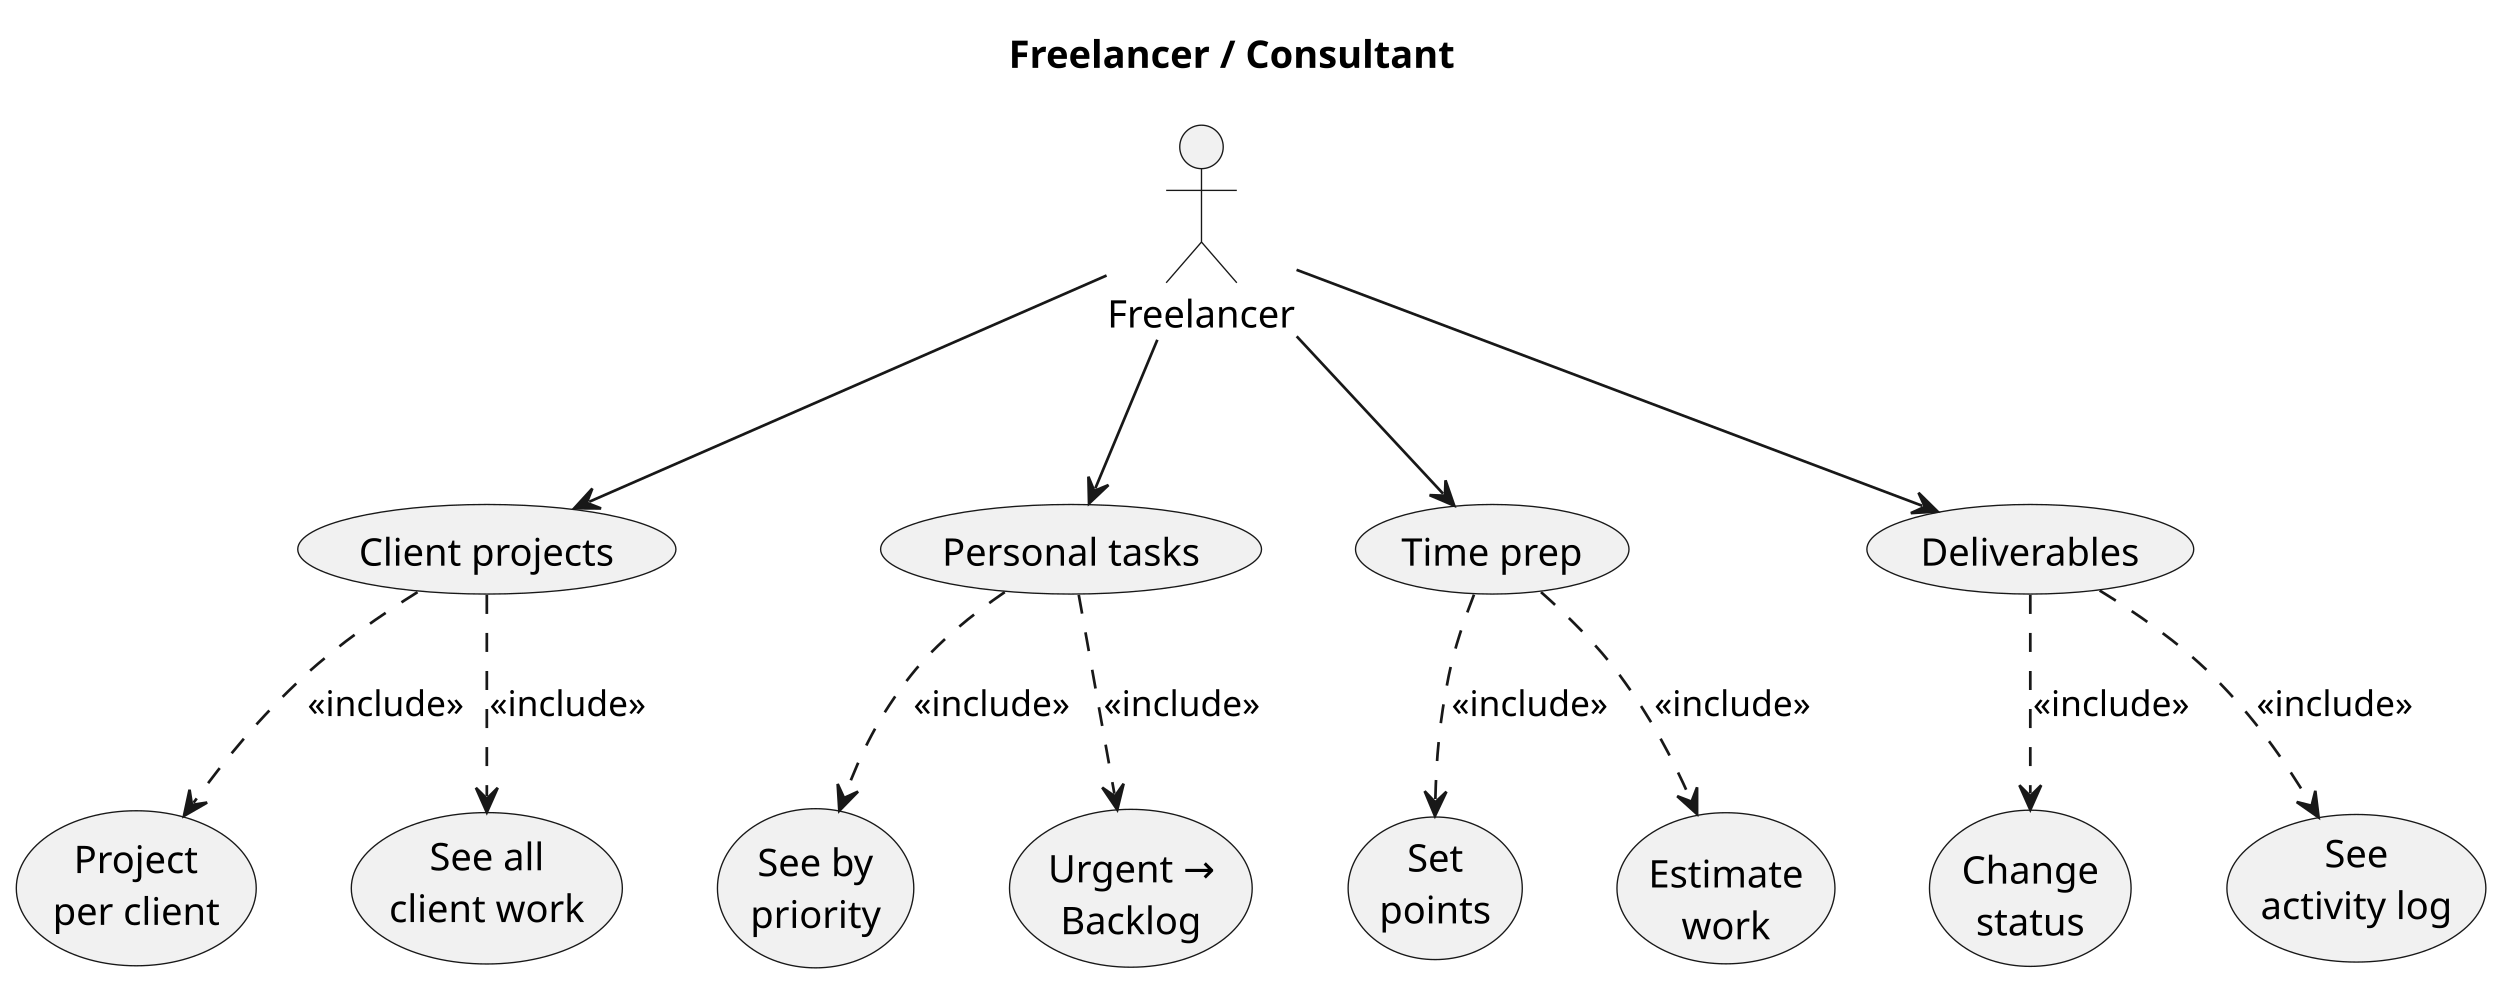
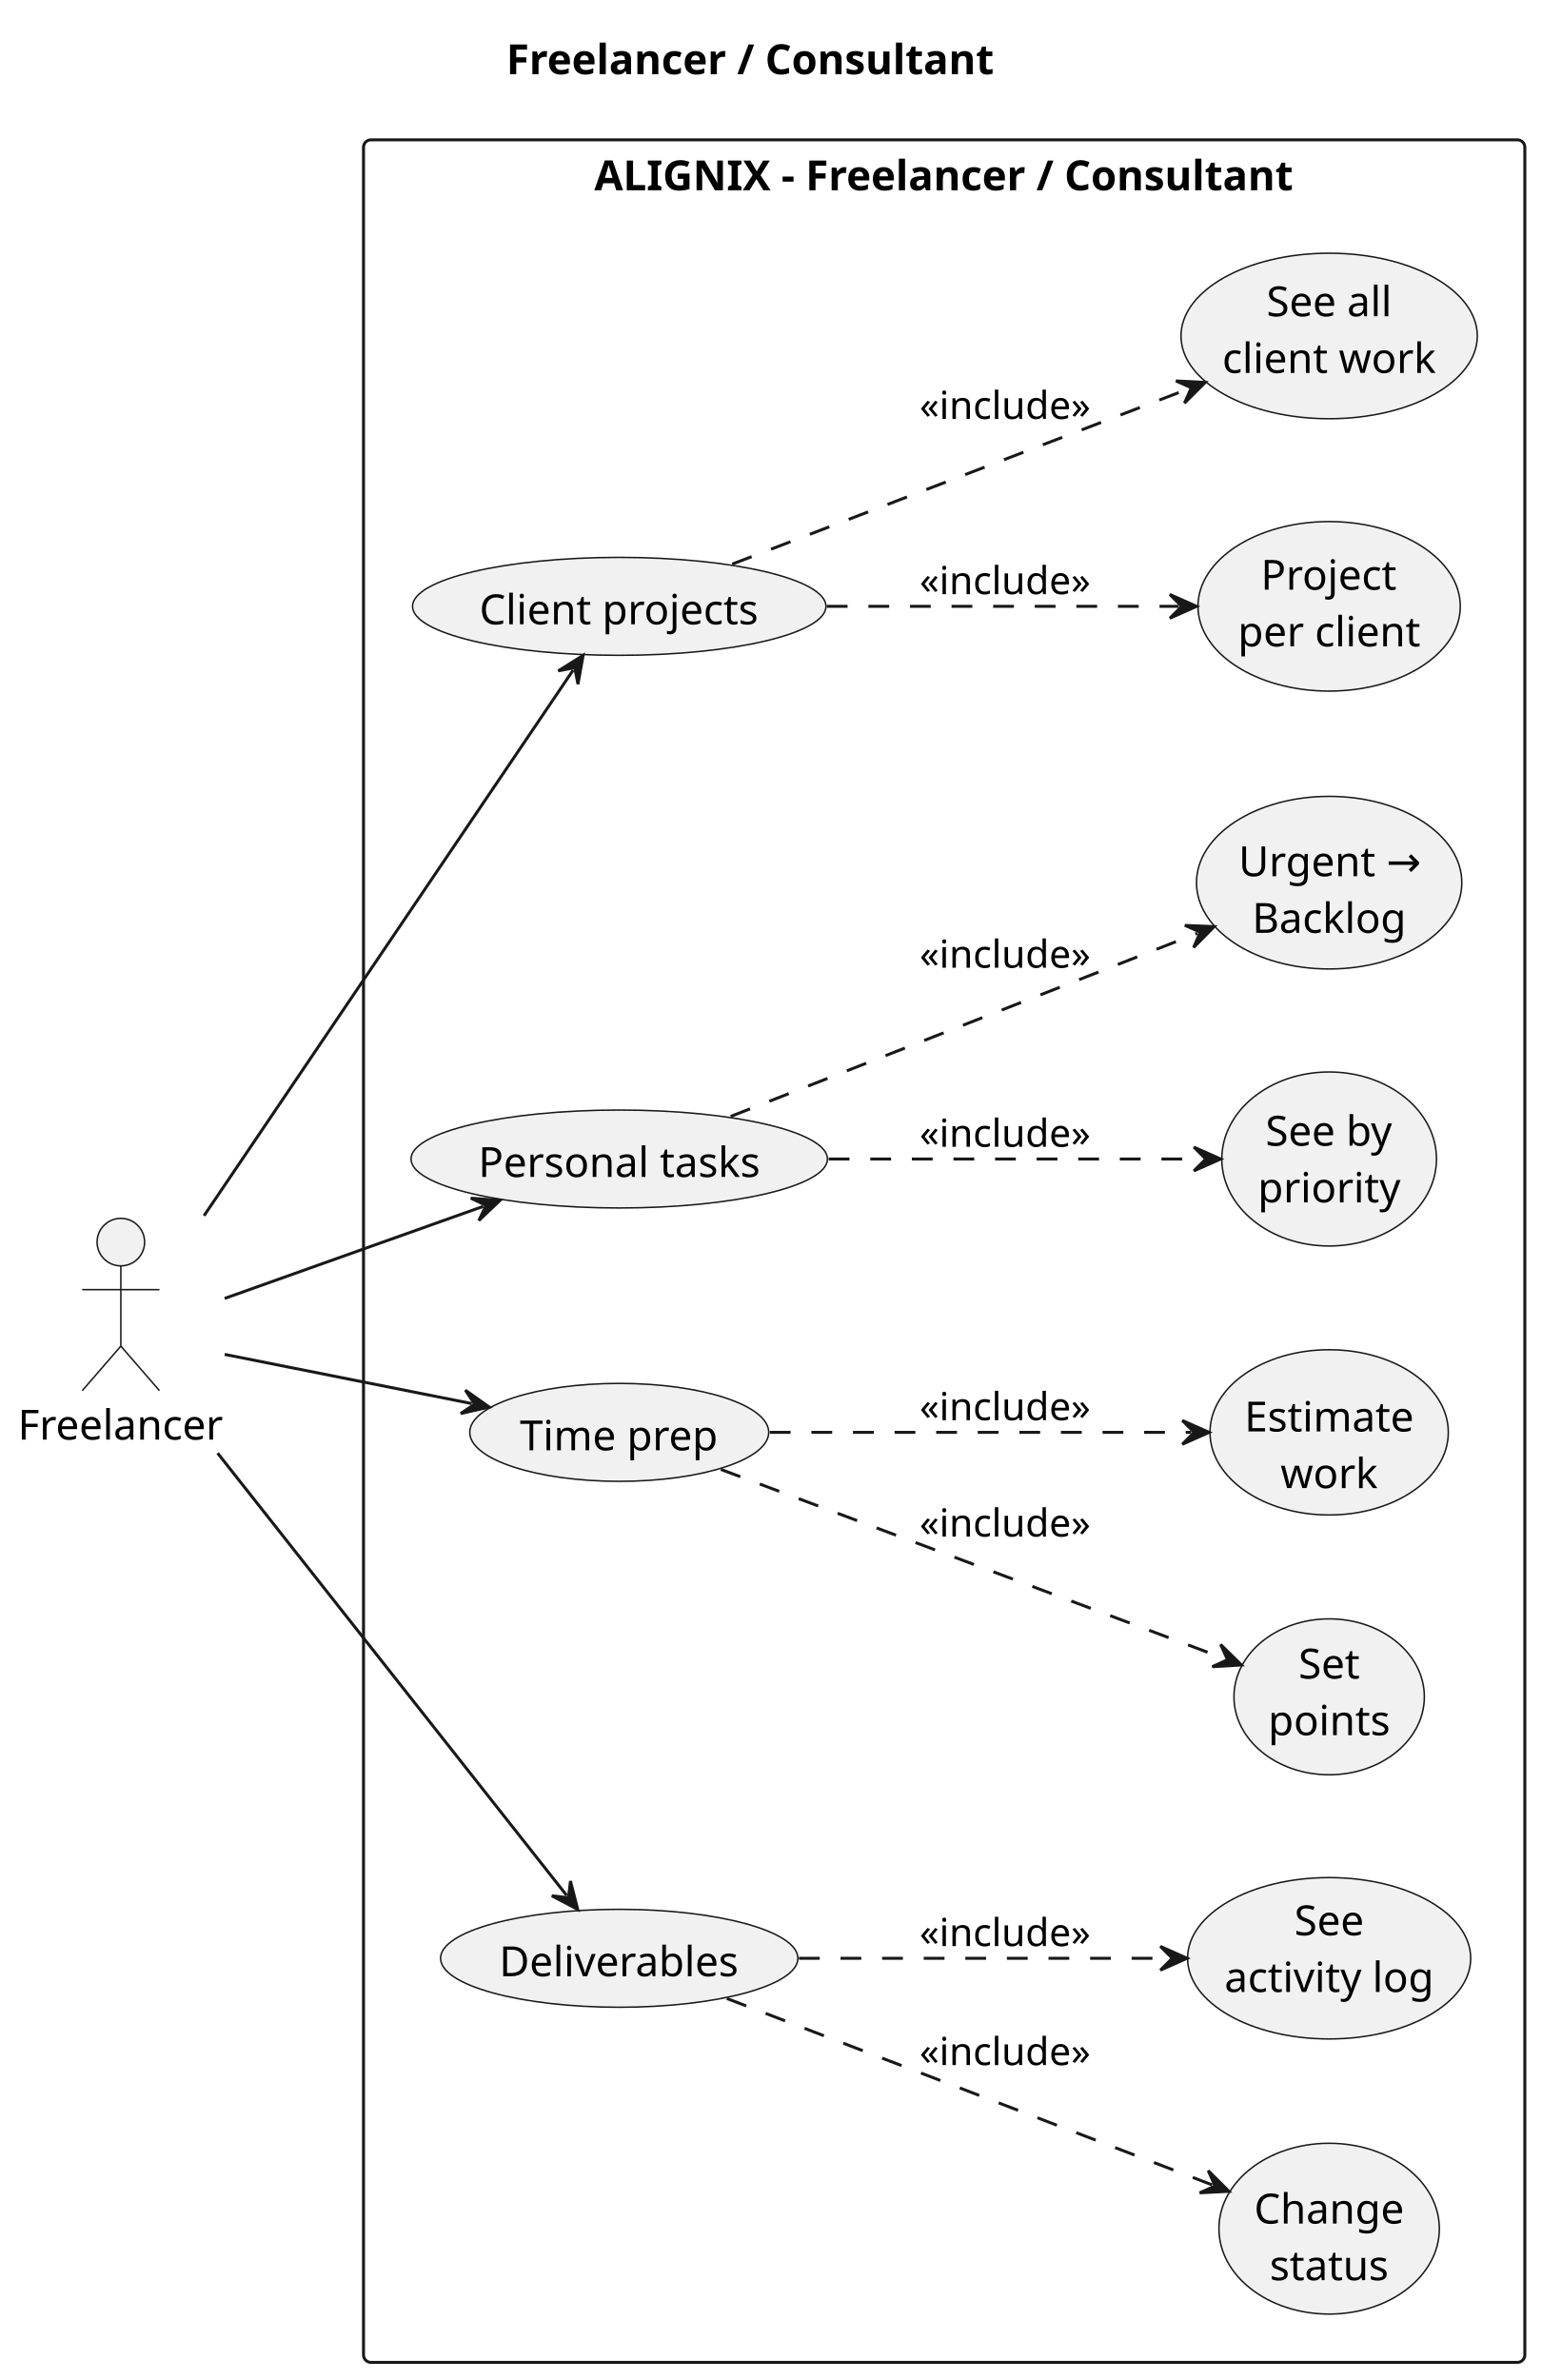
- <svg xmlns="http://www.w3.org/2000/svg" contentStyleType="text/css" data-diagram-type="DESCRIPTION" height="362px" preserveAspectRatio="none" style="width:920px;height:362px;background:#FFFFFF;" version="1.1" viewBox="0 0 920 362" width="920px" zoomAndPan="magnify">
+ <svg xmlns="http://www.w3.org/2000/svg" contentStyleType="text/css" data-diagram-type="DESCRIPTION" height="801px" preserveAspectRatio="none" style="width:519px;height:801px;background:#FFFFFF;" version="1.1" viewBox="0 0 519 801" width="519px" zoomAndPan="magnify">
  <defs />
  <g>
-     <g class="title" data-source-line="2">
-       <text fill="#000000" font-family="sans-serif" font-size="14" font-weight="bold" lengthAdjust="spacing" textLength="164.415" x="371.192" y="24.966">Freelancer / Consultant</text>
+     <g class="title" data-source-line="3">
+       <text fill="#000000" font-family="sans-serif" font-size="14" font-weight="bold" lengthAdjust="spacing" textLength="164.415" x="170.427" y="24.966">Freelancer / Consultant</text>
    </g>
-     <g class="entity" data-entity="Freelancer" data-source-line="4" data-uid="ent0002" id="entity_Freelancer">
-       <ellipse cx="442.148" cy="54.068" fill="#F1F1F1" rx="8" ry="8" style="stroke:#181818;stroke-width:0.5;" />
-       <path d="M442.148,62.068 L442.148,89.068 M429.148,70.068 L455.148,70.068 M442.148,89.068 L429.148,104.068 M442.148,89.068 L455.148,104.068" fill="none" style="stroke:#181818;stroke-width:0.5;" />
-       <text fill="#000000" font-family="sans-serif" font-size="14" lengthAdjust="spacing" textLength="69.356" x="407.47" y="120.534">Freelancer</text>
+     <g class="cluster" data-entity="System" data-source-line="8" data-uid="ent0003" id="cluster_System">
+       <rect fill="none" height="748" rx="2.5" ry="2.5" style="stroke:#181818;stroke-width:1;" width="390.91" x="122.36" y="47.068" />
+       <text fill="#000000" font-family="sans-serif" font-size="14" font-weight="bold" lengthAdjust="spacing" textLength="235.521" x="200.054" y="64.034">ALIGNIX - Freelancer / Consultant</text>
    </g>
-     <g class="entity" data-entity="UC_CLIENTS" data-source-line="7" data-uid="ent0003" id="entity_UC_CLIENTS">
-       <ellipse cx="179.154" cy="202.131" fill="#F1F1F1" rx="69.584" ry="16.483" style="stroke:#181818;stroke-width:0.5;" />
-       <text fill="#000000" font-family="sans-serif" font-size="14" lengthAdjust="spacing" textLength="94.164" x="132.072" y="208.165">Client projects</text>
+     <g class="entity" data-entity="UC_CLIENTS" data-source-line="11" data-uid="ent0004" id="entity_UC_CLIENTS">
+       <ellipse cx="208.444" cy="204.071" fill="#F1F1F1" rx="69.584" ry="16.483" style="stroke:#181818;stroke-width:0.5;" />
+       <text fill="#000000" font-family="sans-serif" font-size="14" lengthAdjust="spacing" textLength="94.164" x="161.362" y="210.105">Client projects</text>
    </g>
-     <g class="entity" data-entity="UC_PERSONAL" data-source-line="8" data-uid="ent0004" id="entity_UC_PERSONAL">
-       <ellipse cx="394.149" cy="202.131" fill="#F1F1F1" rx="70.089" ry="16.483" style="stroke:#181818;stroke-width:0.5;" />
-       <text fill="#000000" font-family="sans-serif" font-size="14" lengthAdjust="spacing" textLength="94.878" x="346.71" y="208.165">Personal tasks</text>
+     <g class="entity" data-entity="UC_PERSONAL" data-source-line="12" data-uid="ent0005" id="entity_UC_PERSONAL">
+       <ellipse cx="208.439" cy="390.071" fill="#F1F1F1" rx="70.089" ry="16.483" style="stroke:#181818;stroke-width:0.5;" />
+       <text fill="#000000" font-family="sans-serif" font-size="14" lengthAdjust="spacing" textLength="94.878" x="161" y="396.105">Personal tasks</text>
    </g>
-     <g class="entity" data-entity="UC_TIME" data-source-line="9" data-uid="ent0005" id="entity_UC_TIME">
-       <ellipse cx="549.149" cy="202.131" fill="#F1F1F1" rx="50.319" ry="16.483" style="stroke:#181818;stroke-width:0.5;" />
-       <text fill="#000000" font-family="sans-serif" font-size="14" lengthAdjust="spacing" textLength="66.92" x="515.689" y="208.165">Time prep</text>
+     <g class="entity" data-entity="UC_TIME" data-source-line="13" data-uid="ent0006" id="entity_UC_TIME">
+       <ellipse cx="208.439" cy="482.071" fill="#F1F1F1" rx="50.319" ry="16.483" style="stroke:#181818;stroke-width:0.5;" />
+       <text fill="#000000" font-family="sans-serif" font-size="14" lengthAdjust="spacing" textLength="66.92" x="174.98" y="488.105">Time prep</text>
    </g>
-     <g class="entity" data-entity="UC_DELIV" data-source-line="10" data-uid="ent0006" id="entity_UC_DELIV">
-       <ellipse cx="747.15" cy="202.131" fill="#F1F1F1" rx="60.14" ry="16.483" style="stroke:#181818;stroke-width:0.5;" />
-       <text fill="#000000" font-family="sans-serif" font-size="14" lengthAdjust="spacing" textLength="80.808" x="706.746" y="208.165">Deliverables</text>
+     <g class="entity" data-entity="UC_DELIV" data-source-line="14" data-uid="ent0007" id="entity_UC_DELIV">
+       <ellipse cx="208.44" cy="659.071" fill="#F1F1F1" rx="60.14" ry="16.483" style="stroke:#181818;stroke-width:0.5;" />
+       <text fill="#000000" font-family="sans-serif" font-size="14" lengthAdjust="spacing" textLength="80.808" x="168.036" y="665.105">Deliverables</text>
    </g>
-     <g class="entity" data-entity="UC_PROJ_PER_CLIENT" data-source-line="15" data-uid="ent0007" id="entity_UC_PROJ_PER_CLIENT">
-       <ellipse cx="50.147" cy="326.884" fill="#F1F1F1" rx="44.147" ry="28.526" style="stroke:#181818;stroke-width:0.5;" />
-       <text fill="#000000" font-family="sans-serif" font-size="14" lengthAdjust="spacing" textLength="46.004" x="27.145" y="321.287">Project</text>
-       <text fill="#000000" font-family="sans-serif" font-size="14" lengthAdjust="spacing" textLength="61.474" x="19.41" y="340.355">per client</text>
+     <g class="entity" data-entity="UC_PROJ_PER_CLIENT" data-source-line="19" data-uid="ent0008" id="entity_UC_PROJ_PER_CLIENT">
+       <ellipse cx="447.397" cy="204.064" fill="#F1F1F1" rx="44.147" ry="28.526" style="stroke:#181818;stroke-width:0.5;" />
+       <text fill="#000000" font-family="sans-serif" font-size="14" lengthAdjust="spacing" textLength="46.004" x="424.396" y="198.467">Project</text>
+       <text fill="#000000" font-family="sans-serif" font-size="14" lengthAdjust="spacing" textLength="61.474" x="416.661" y="217.535">per client</text>
    </g>
-     <g class="entity" data-entity="UC_CLIENT_OVERVIEW" data-source-line="16" data-uid="ent0008" id="entity_UC_CLIENT_OVERVIEW">
-       <ellipse cx="179.151" cy="326.892" fill="#F1F1F1" rx="49.871" ry="27.854" style="stroke:#181818;stroke-width:0.5;" />
-       <text fill="#000000" font-family="sans-serif" font-size="14" lengthAdjust="spacing" textLength="42.196" x="158.053" y="320.266">See all</text>
-       <text fill="#000000" font-family="sans-serif" font-size="14" lengthAdjust="spacing" textLength="71.918" x="143.192" y="339.334">client work</text>
+     <g class="entity" data-entity="UC_CLIENT_OVERVIEW" data-source-line="20" data-uid="ent0009" id="entity_UC_CLIENT_OVERVIEW">
+       <ellipse cx="447.401" cy="113.072" fill="#F1F1F1" rx="49.871" ry="27.854" style="stroke:#181818;stroke-width:0.5;" />
+       <text fill="#000000" font-family="sans-serif" font-size="14" lengthAdjust="spacing" textLength="42.196" x="426.303" y="106.446">See all</text>
+       <text fill="#000000" font-family="sans-serif" font-size="14" lengthAdjust="spacing" textLength="71.918" x="411.442" y="125.514">client work</text>
    </g>
-     <g class="entity" data-entity="UC_VIEW_PRI" data-source-line="19" data-uid="ent0009" id="entity_UC_VIEW_PRI">
-       <ellipse cx="300.148" cy="326.884" fill="#F1F1F1" rx="36.128" ry="29.286" style="stroke:#181818;stroke-width:0.5;" />
-       <text fill="#000000" font-family="sans-serif" font-size="14" lengthAdjust="spacing" textLength="42.868" x="278.714" y="322.409">See by</text>
-       <text fill="#000000" font-family="sans-serif" font-size="14" lengthAdjust="spacing" textLength="48.062" x="276.117" y="341.477">priority</text>
+     <g class="entity" data-entity="UC_VIEW_PRI" data-source-line="23" data-uid="ent0010" id="entity_UC_VIEW_PRI">
+       <ellipse cx="447.398" cy="390.064" fill="#F1F1F1" rx="36.128" ry="29.286" style="stroke:#181818;stroke-width:0.5;" />
+       <text fill="#000000" font-family="sans-serif" font-size="14" lengthAdjust="spacing" textLength="42.868" x="425.964" y="385.589">See by</text>
+       <text fill="#000000" font-family="sans-serif" font-size="14" lengthAdjust="spacing" textLength="48.062" x="423.367" y="404.657">priority</text>
    </g>
-     <g class="entity" data-entity="UC_PRI_FLOW" data-source-line="20" data-uid="ent0010" id="entity_UC_PRI_FLOW">
-       <ellipse cx="416.154" cy="326.886" fill="#F1F1F1" rx="44.654" ry="29.048" style="stroke:#181818;stroke-width:0.5;" />
-       <text fill="#000000" font-family="sans-serif" font-size="14" lengthAdjust="spacing" textLength="60.984" x="385.662" y="324.708">Urgent →</text>
-       <text fill="#000000" font-family="sans-serif" font-size="14" lengthAdjust="spacing" textLength="51.842" x="390.233" y="343.776">Backlog</text>
+     <g class="entity" data-entity="UC_PRI_FLOW" data-source-line="24" data-uid="ent0011" id="entity_UC_PRI_FLOW">
+       <ellipse cx="447.404" cy="297.066" fill="#F1F1F1" rx="44.654" ry="29.048" style="stroke:#181818;stroke-width:0.5;" />
+       <text fill="#000000" font-family="sans-serif" font-size="14" lengthAdjust="spacing" textLength="60.984" x="416.912" y="294.888">Urgent →</text>
+       <text fill="#000000" font-family="sans-serif" font-size="14" lengthAdjust="spacing" textLength="51.842" x="421.483" y="313.956">Backlog</text>
    </g>
-     <g class="entity" data-entity="UC_SET_POINTS" data-source-line="23" data-uid="ent0011" id="entity_UC_SET_POINTS">
-       <ellipse cx="528.153" cy="326.892" fill="#F1F1F1" rx="32.043" ry="26.235" style="stroke:#181818;stroke-width:0.5;" />
-       <text fill="#000000" font-family="sans-serif" font-size="14" lengthAdjust="spacing" textLength="20.636" x="517.835" y="320.741">Set</text>
-       <text fill="#000000" font-family="sans-serif" font-size="14" lengthAdjust="spacing" textLength="41.104" x="507.601" y="339.809">points</text>
+     <g class="entity" data-entity="UC_SET_POINTS" data-source-line="27" data-uid="ent0012" id="entity_UC_SET_POINTS">
+       <ellipse cx="447.403" cy="571.072" fill="#F1F1F1" rx="32.043" ry="26.235" style="stroke:#181818;stroke-width:0.5;" />
+       <text fill="#000000" font-family="sans-serif" font-size="14" lengthAdjust="spacing" textLength="20.636" x="437.085" y="564.922">Set</text>
+       <text fill="#000000" font-family="sans-serif" font-size="14" lengthAdjust="spacing" textLength="41.104" x="426.851" y="583.989">points</text>
    </g>
-     <g class="entity" data-entity="UC_ESTIMATE" data-source-line="24" data-uid="ent0012" id="entity_UC_ESTIMATE">
-       <ellipse cx="635.152" cy="326.886" fill="#F1F1F1" rx="40.112" ry="27.808" style="stroke:#181818;stroke-width:0.5;" />
-       <text fill="#000000" font-family="sans-serif" font-size="14" lengthAdjust="spacing" textLength="57.05" x="606.627" y="326.584">Estimate</text>
-       <text fill="#000000" font-family="sans-serif" font-size="14" lengthAdjust="spacing" textLength="32.732" x="618.786" y="345.652">work</text>
+     <g class="entity" data-entity="UC_ESTIMATE" data-source-line="28" data-uid="ent0013" id="entity_UC_ESTIMATE">
+       <ellipse cx="447.402" cy="482.066" fill="#F1F1F1" rx="40.112" ry="27.808" style="stroke:#181818;stroke-width:0.5;" />
+       <text fill="#000000" font-family="sans-serif" font-size="14" lengthAdjust="spacing" textLength="57.05" x="418.877" y="481.764">Estimate</text>
+       <text fill="#000000" font-family="sans-serif" font-size="14" lengthAdjust="spacing" textLength="32.732" x="431.036" y="500.832">work</text>
    </g>
-     <g class="entity" data-entity="UC_CHANGE_STATUS" data-source-line="27" data-uid="ent0013" id="entity_UC_CHANGE_STATUS">
-       <ellipse cx="747.146" cy="326.89" fill="#F1F1F1" rx="37.096" ry="28.742" style="stroke:#181818;stroke-width:0.5;" />
-       <text fill="#000000" font-family="sans-serif" font-size="14" lengthAdjust="spacing" textLength="50.512" x="721.891" y="325.164">Change</text>
-       <text fill="#000000" font-family="sans-serif" font-size="14" lengthAdjust="spacing" textLength="40.026" x="727.134" y="344.232">status</text>
+     <g class="entity" data-entity="UC_CHANGE_STATUS" data-source-line="31" data-uid="ent0014" id="entity_UC_CHANGE_STATUS">
+       <ellipse cx="447.397" cy="750.07" fill="#F1F1F1" rx="37.096" ry="28.742" style="stroke:#181818;stroke-width:0.5;" />
+       <text fill="#000000" font-family="sans-serif" font-size="14" lengthAdjust="spacing" textLength="50.512" x="422.141" y="748.344">Change</text>
+       <text fill="#000000" font-family="sans-serif" font-size="14" lengthAdjust="spacing" textLength="40.026" x="427.384" y="767.412">status</text>
    </g>
-     <g class="entity" data-entity="UC_ACTIVITY" data-source-line="28" data-uid="ent0014" id="entity_UC_ACTIVITY">
-       <ellipse cx="867.149" cy="326.884" fill="#F1F1F1" rx="47.649" ry="27.156" style="stroke:#181818;stroke-width:0.5;" />
-       <text fill="#000000" font-family="sans-serif" font-size="14" lengthAdjust="spacing" textLength="23.478" x="855.41" y="319.146">See</text>
-       <text fill="#000000" font-family="sans-serif" font-size="14" lengthAdjust="spacing" textLength="70.49" x="831.904" y="338.214">activity log</text>
+     <g class="entity" data-entity="UC_ACTIVITY" data-source-line="32" data-uid="ent0015" id="entity_UC_ACTIVITY">
+       <ellipse cx="447.399" cy="659.064" fill="#F1F1F1" rx="47.649" ry="27.156" style="stroke:#181818;stroke-width:0.5;" />
+       <text fill="#000000" font-family="sans-serif" font-size="14" lengthAdjust="spacing" textLength="23.478" x="435.661" y="651.326">See</text>
+       <text fill="#000000" font-family="sans-serif" font-size="14" lengthAdjust="spacing" textLength="70.49" x="412.154" y="670.394">activity log</text>
    </g>
-     <g class="link" data-entity-1="UC_CLIENTS" data-entity-2="UC_PROJ_PER_CLIENT" data-source-line="31" data-uid="lnk15" id="link_UC_CLIENTS_UC_PROJ_PER_CLIENT">
-       <path d="M153.65,217.898 C140.56,226.098 124.75,236.968 112.15,248.608 C95.34,264.128 82.793,279.529 71.223,295.409" fill="none" id="UC_CLIENTS-to-UC_PROJ_PER_CLIENT" style="stroke:#181818;stroke-width:1;stroke-dasharray:7,7;" />
-       <polygon fill="#181818" points="67.69,300.258,76.223,295.339,70.634,296.217,69.757,290.628,67.69,300.258" style="stroke:#181818;stroke-width:1;" />
-       <text fill="#000000" font-family="sans-serif" font-size="13" lengthAdjust="spacing" textLength="57.577" x="113.15" y="263.505">«include»</text>
+     <g class="entity" data-entity="Freelancer" data-source-line="6" data-uid="ent0002" id="entity_Freelancer">
+       <ellipse cx="40.678" cy="418.038" fill="#F1F1F1" rx="8" ry="8" style="stroke:#181818;stroke-width:0.5;" />
+       <path d="M40.678,426.038 L40.678,453.038 M27.678,434.038 L53.678,434.038 M40.678,453.038 L27.678,468.038 M40.678,453.038 L53.678,468.038" fill="none" style="stroke:#181818;stroke-width:0.5;" />
+       <text fill="#000000" font-family="sans-serif" font-size="14" lengthAdjust="spacing" textLength="69.356" x="6" y="484.504">Freelancer</text>
    </g>
-     <g class="link" data-entity-1="UC_CLIENTS" data-entity-2="UC_CLIENT_OVERVIEW" data-source-line="32" data-uid="lnk16" id="link_UC_CLIENTS_UC_CLIENT_OVERVIEW">
-       <path d="M179.15,218.918 C179.15,239.128 179.15,268.428 179.15,292.928" fill="none" id="UC_CLIENTS-to-UC_CLIENT_OVERVIEW" style="stroke:#181818;stroke-width:1;stroke-dasharray:7,7;" />
-       <polygon fill="#181818" points="179.15,298.928,183.15,289.928,179.15,293.928,175.15,289.928,179.15,298.928" style="stroke:#181818;stroke-width:1;" />
-       <text fill="#000000" font-family="sans-serif" font-size="13" lengthAdjust="spacing" textLength="57.577" x="180.15" y="263.505">«include»</text>
+     <g class="link" data-entity-1="UC_CLIENTS" data-entity-2="UC_PROJ_PER_CLIENT" data-source-line="36" data-uid="lnk16" id="link_UC_CLIENTS_UC_PROJ_PER_CLIENT">
+       <path d="M278.3,204.068 C318.48,204.068 361.94,204.068 396.78,204.068" fill="none" id="UC_CLIENTS-to-UC_PROJ_PER_CLIENT" style="stroke:#181818;stroke-width:1;stroke-dasharray:7,7;" />
+       <polygon fill="#181818" points="402.78,204.068,393.78,200.068,397.78,204.068,393.78,208.068,402.78,204.068" style="stroke:#181818;stroke-width:1;" />
+       <text fill="#000000" font-family="sans-serif" font-size="13" lengthAdjust="spacing" textLength="57.577" x="309.53" y="199.965">«include»</text>
    </g>
-     <g class="link" data-entity-1="UC_PERSONAL" data-entity-2="UC_VIEW_PRI" data-source-line="34" data-uid="lnk17" id="link_UC_PERSONAL_UC_VIEW_PRI">
-       <path d="M369.75,217.888 C358.12,225.858 344.7,236.538 335.15,248.608 C323.44,263.388 316.784,277.085 310.964,292.715" fill="none" id="UC_PERSONAL-to-UC_VIEW_PRI" style="stroke:#181818;stroke-width:1;stroke-dasharray:7,7;" />
-       <polygon fill="#181818" points="308.87,298.338,315.759,291.3,310.615,293.652,308.262,288.508,308.87,298.338" style="stroke:#181818;stroke-width:1;" />
-       <text fill="#000000" font-family="sans-serif" font-size="13" lengthAdjust="spacing" textLength="57.577" x="336.15" y="263.505">«include»</text>
+     <g class="link" data-entity-1="UC_CLIENTS" data-entity-2="UC_CLIENT_OVERVIEW" data-source-line="37" data-uid="lnk17" id="link_UC_CLIENTS_UC_CLIENT_OVERVIEW">
+       <path d="M246.47,189.848 C289.68,173.258 355.319,148.049 400.069,130.859" fill="none" id="UC_CLIENTS-to-UC_CLIENT_OVERVIEW" style="stroke:#181818;stroke-width:1;stroke-dasharray:7,7;" />
+       <polygon fill="#181818" points="405.67,128.708,395.834,128.201,401.002,130.501,398.703,135.669,405.67,128.708" style="stroke:#181818;stroke-width:1;" />
+       <text fill="#000000" font-family="sans-serif" font-size="13" lengthAdjust="spacing" textLength="57.577" x="309.53" y="140.995">«include»</text>
    </g>
-     <g class="link" data-entity-1="UC_PERSONAL" data-entity-2="UC_PRI_FLOW" data-source-line="35" data-uid="lnk18" id="link_UC_PERSONAL_UC_PRI_FLOW">
-       <path d="M396.98,218.918 C400.55,238.868 405.7,267.622 410.09,292.072" fill="none" id="UC_PERSONAL-to-UC_PRI_FLOW" style="stroke:#181818;stroke-width:1;stroke-dasharray:7,7;" />
-       <polygon fill="#181818" points="411.15,297.978,413.497,288.413,410.266,293.057,405.622,289.827,411.15,297.978" style="stroke:#181818;stroke-width:1;" />
-       <text fill="#000000" font-family="sans-serif" font-size="13" lengthAdjust="spacing" textLength="57.577" x="406.15" y="263.505">«include»</text>
+     <g class="link" data-entity-1="UC_PERSONAL" data-entity-2="UC_VIEW_PRI" data-source-line="39" data-uid="lnk18" id="link_UC_PERSONAL_UC_VIEW_PRI">
+       <path d="M278.94,390.068 C322.23,390.068 370.11,390.068 404.87,390.068" fill="none" id="UC_PERSONAL-to-UC_VIEW_PRI" style="stroke:#181818;stroke-width:1;stroke-dasharray:7,7;" />
+       <polygon fill="#181818" points="410.87,390.068,401.87,386.068,405.87,390.068,401.87,394.068,410.87,390.068" style="stroke:#181818;stroke-width:1;" />
+       <text fill="#000000" font-family="sans-serif" font-size="13" lengthAdjust="spacing" textLength="57.577" x="309.53" y="385.965">«include»</text>
    </g>
-     <g class="link" data-entity-1="UC_TIME" data-entity-2="UC_SET_POINTS" data-source-line="37" data-uid="lnk19" id="link_UC_TIME_UC_SET_POINTS">
-       <path d="M542.43,218.818 C539.04,227.448 535.22,238.438 533.15,248.608 C529.68,265.598 528.576,279.09 528.206,294.25" fill="none" id="UC_TIME-to-UC_SET_POINTS" style="stroke:#181818;stroke-width:1;stroke-dasharray:7,7;" />
-       <polygon fill="#181818" points="528.06,300.248,532.278,291.348,528.182,295.249,524.281,291.153,528.06,300.248" style="stroke:#181818;stroke-width:1;" />
-       <text fill="#000000" font-family="sans-serif" font-size="13" lengthAdjust="spacing" textLength="57.577" x="534.15" y="263.505">«include»</text>
+     <g class="link" data-entity-1="UC_PERSONAL" data-entity-2="UC_PRI_FLOW" data-source-line="40" data-uid="lnk19" id="link_UC_PERSONAL_UC_PRI_FLOW">
+       <path d="M245.95,375.738 C290.09,358.418 358.414,331.599 403.094,314.069" fill="none" id="UC_PERSONAL-to-UC_PRI_FLOW" style="stroke:#181818;stroke-width:1;stroke-dasharray:7,7;" />
+       <polygon fill="#181818" points="408.68,311.878,398.841,311.441,404.025,313.704,401.763,318.889,408.68,311.878" style="stroke:#181818;stroke-width:1;" />
+       <text fill="#000000" font-family="sans-serif" font-size="13" lengthAdjust="spacing" textLength="57.577" x="309.53" y="325.705">«include»</text>
    </g>
-     <g class="link" data-entity-1="UC_TIME" data-entity-2="UC_ESTIMATE" data-source-line="38" data-uid="lnk20" id="link_UC_TIME_UC_ESTIMATE">
-       <path d="M567.09,217.888 C576.51,226.238 587.8,237.268 596.15,248.608 C607.73,264.338 615.175,278.544 622.085,294.104" fill="none" id="UC_TIME-to-UC_ESTIMATE" style="stroke:#181818;stroke-width:1;stroke-dasharray:7,7;" />
-       <polygon fill="#181818" points="624.52,299.588,624.523,289.739,622.491,295.018,617.212,292.986,624.52,299.588" style="stroke:#181818;stroke-width:1;" />
-       <text fill="#000000" font-family="sans-serif" font-size="13" lengthAdjust="spacing" textLength="57.577" x="608.77" y="263.505">«include»</text>
+     <g class="link" data-entity-1="UC_TIME" data-entity-2="UC_SET_POINTS" data-source-line="42" data-uid="lnk20" id="link_UC_TIME_UC_SET_POINTS">
+       <path d="M242.64,494.538 C289.39,512.098 368.193,541.687 412.263,558.247" fill="none" id="UC_TIME-to-UC_SET_POINTS" style="stroke:#181818;stroke-width:1;stroke-dasharray:7,7;" />
+       <polygon fill="#181818" points="417.88,560.358,410.862,553.448,413.2,558.599,408.048,560.937,417.88,560.358" style="stroke:#181818;stroke-width:1;" />
+       <text fill="#000000" font-family="sans-serif" font-size="13" lengthAdjust="spacing" textLength="57.577" x="309.53" y="517.135">«include»</text>
    </g>
-     <g class="link" data-entity-1="UC_DELIV" data-entity-2="UC_CHANGE_STATUS" data-source-line="40" data-uid="lnk21" id="link_UC_DELIV_UC_CHANGE_STATUS">
-       <path d="M747.15,218.918 C747.15,238.868 747.15,267.528 747.15,291.978" fill="none" id="UC_DELIV-to-UC_CHANGE_STATUS" style="stroke:#181818;stroke-width:1;stroke-dasharray:7,7;" />
-       <polygon fill="#181818" points="747.15,297.978,751.15,288.978,747.15,292.978,743.15,288.978,747.15,297.978" style="stroke:#181818;stroke-width:1;" />
-       <text fill="#000000" font-family="sans-serif" font-size="13" lengthAdjust="spacing" textLength="57.577" x="748.15" y="263.505">«include»</text>
+     <g class="link" data-entity-1="UC_TIME" data-entity-2="UC_ESTIMATE" data-source-line="43" data-uid="lnk21" id="link_UC_TIME_UC_ESTIMATE">
+       <path d="M259.12,482.068 C303.09,482.068 360.41,482.068 400.98,482.068" fill="none" id="UC_TIME-to-UC_ESTIMATE" style="stroke:#181818;stroke-width:1;stroke-dasharray:7,7;" />
+       <polygon fill="#181818" points="406.98,482.068,397.98,478.068,401.98,482.068,397.98,486.068,406.98,482.068" style="stroke:#181818;stroke-width:1;" />
+       <text fill="#000000" font-family="sans-serif" font-size="13" lengthAdjust="spacing" textLength="57.577" x="309.53" y="477.965">«include»</text>
    </g>
-     <g class="link" data-entity-1="UC_DELIV" data-entity-2="UC_ACTIVITY" data-source-line="41" data-uid="lnk22" id="link_UC_DELIV_UC_ACTIVITY">
-       <path d="M772.68,217.318 C785.95,225.428 801.89,236.408 814.15,248.608 C829.71,264.098 840.508,279.606 850.158,295.656" fill="none" id="UC_DELIV-to-UC_ACTIVITY" style="stroke:#181818;stroke-width:1;stroke-dasharray:7,7;" />
-       <polygon fill="#181818" points="853.25,300.798,852.041,291.024,850.674,296.513,845.184,295.146,853.25,300.798" style="stroke:#181818;stroke-width:1;" />
-       <text fill="#000000" font-family="sans-serif" font-size="13" lengthAdjust="spacing" textLength="57.577" x="830.4" y="263.505">«include»</text>
+     <g class="link" data-entity-1="UC_DELIV" data-entity-2="UC_CHANGE_STATUS" data-source-line="45" data-uid="lnk22" id="link_UC_DELIV_UC_CHANGE_STATUS">
+       <path d="M244.66,672.598 C290.3,690.118 363.669,718.297 408.059,735.347" fill="none" id="UC_DELIV-to-UC_CHANGE_STATUS" style="stroke:#181818;stroke-width:1;stroke-dasharray:7,7;" />
+       <polygon fill="#181818" points="413.66,737.498,406.693,730.537,408.993,735.705,403.824,738.005,413.66,737.498" style="stroke:#181818;stroke-width:1;" />
+       <text fill="#000000" font-family="sans-serif" font-size="13" lengthAdjust="spacing" textLength="57.577" x="309.53" y="695.015">«include»</text>
    </g>
-     <g class="link" data-entity-1="Freelancer" data-entity-2="UC_CLIENTS" data-source-line="44" data-uid="lnk23" id="link_Freelancer_UC_CLIENTS">
-       <path d="M407.22,101.378 C355.94,123.808 266.487,162.924 216.827,184.644" fill="none" id="Freelancer-to-UC_CLIENTS" style="stroke:#181818;stroke-width:1;" />
-       <polygon fill="#181818" points="211.33,187.048,221.179,187.106,215.911,185.044,217.973,179.777,211.33,187.048" style="stroke:#181818;stroke-width:1;" />
+     <g class="link" data-entity-1="UC_DELIV" data-entity-2="UC_ACTIVITY" data-source-line="46" data-uid="lnk23" id="link_UC_DELIV_UC_ACTIVITY">
+       <path d="M268.93,659.068 C309.38,659.068 356.13,659.068 393.58,659.068" fill="none" id="UC_DELIV-to-UC_ACTIVITY" style="stroke:#181818;stroke-width:1;stroke-dasharray:7,7;" />
+       <polygon fill="#181818" points="399.58,659.068,390.58,655.068,394.58,659.068,390.58,663.068,399.58,659.068" style="stroke:#181818;stroke-width:1;" />
+       <text fill="#000000" font-family="sans-serif" font-size="13" lengthAdjust="spacing" textLength="57.577" x="309.53" y="654.965">«include»</text>
    </g>
-     <g class="link" data-entity-1="Freelancer" data-entity-2="UC_PERSONAL" data-source-line="45" data-uid="lnk24" id="link_Freelancer_UC_PERSONAL">
-       <path d="M425.9,125.048 C417.3,145.638 409.531,164.251 403.071,179.731" fill="none" id="Freelancer-to-UC_PERSONAL" style="stroke:#181818;stroke-width:1;" />
-       <polygon fill="#181818" points="400.76,185.268,407.918,178.503,402.686,180.654,400.535,175.422,400.76,185.268" style="stroke:#181818;stroke-width:1;" />
+     <g class="link" data-entity-1="Freelancer" data-entity-2="UC_CLIENTS" data-source-line="49" data-uid="lnk24" id="link_Freelancer_UC_CLIENTS">
+       <path d="M68.68,409.158 C105.65,354.518 167.027,263.797 192.917,225.537" fill="none" id="Freelancer-to-UC_CLIENTS" style="stroke:#181818;stroke-width:1;" />
+       <polygon fill="#181818" points="196.28,220.568,187.923,225.78,193.478,224.709,194.549,230.263,196.28,220.568" style="stroke:#181818;stroke-width:1;" />
    </g>
-     <g class="link" data-entity-1="Freelancer" data-entity-2="UC_TIME" data-source-line="46" data-uid="lnk25" id="link_Freelancer_UC_TIME">
-       <path d="M477.18,123.768 C496.93,144.998 516.414,165.935 531.064,181.685" fill="none" id="Freelancer-to-UC_TIME" style="stroke:#181818;stroke-width:1;" />
-       <polygon fill="#181818" points="535.15,186.078,531.949,176.764,531.745,182.417,526.091,182.212,535.15,186.078" style="stroke:#181818;stroke-width:1;" />
+     <g class="link" data-entity-1="Freelancer" data-entity-2="UC_PERSONAL" data-source-line="50" data-uid="lnk25" id="link_Freelancer_UC_PERSONAL">
+       <path d="M75.62,436.988 C102.52,427.408 134.488,416.041 162.658,406.01" fill="none" id="Freelancer-to-UC_PERSONAL" style="stroke:#181818;stroke-width:1;" />
+       <polygon fill="#181818" points="168.31,403.998,158.49,403.248,163.6,405.675,161.173,410.785,168.31,403.998" style="stroke:#181818;stroke-width:1;" />
    </g>
-     <g class="link" data-entity-1="Freelancer" data-entity-2="UC_DELIV" data-source-line="47" data-uid="lnk26" id="link_Freelancer_UC_DELIV">
-       <path d="M477.13,99.298 C536.12,121.548 649.026,164.121 707.416,186.141" fill="none" id="Freelancer-to-UC_DELIV" style="stroke:#181818;stroke-width:1;" />
-       <polygon fill="#181818" points="713.03,188.258,706.02,181.339,708.352,186.494,703.197,188.825,713.03,188.258" style="stroke:#181818;stroke-width:1;" />
+     <g class="link" data-entity-1="Freelancer" data-entity-2="UC_TIME" data-source-line="51" data-uid="lnk26" id="link_Freelancer_UC_TIME">
+       <path d="M75.62,455.828 C101.39,460.958 131.096,466.866 158.806,472.386" fill="none" id="Freelancer-to-UC_TIME" style="stroke:#181818;stroke-width:1;" />
+       <polygon fill="#181818" points="164.69,473.558,156.645,467.877,159.786,472.581,155.082,475.723,164.69,473.558" style="stroke:#181818;stroke-width:1;" />
+     </g>
+     <g class="link" data-entity-1="Freelancer" data-entity-2="UC_DELIV" data-source-line="52" data-uid="lnk27" id="link_Freelancer_UC_DELIV">
+       <path d="M73.25,489.058 C109.88,535.468 164.853,605.108 190.743,637.908" fill="none" id="Freelancer-to-UC_DELIV" style="stroke:#181818;stroke-width:1;" />
+       <polygon fill="#181818" points="194.46,642.618,192.024,633.075,191.362,638.693,185.744,638.032,194.46,642.618" style="stroke:#181818;stroke-width:1;" />
    </g>
  </g>
</svg>
